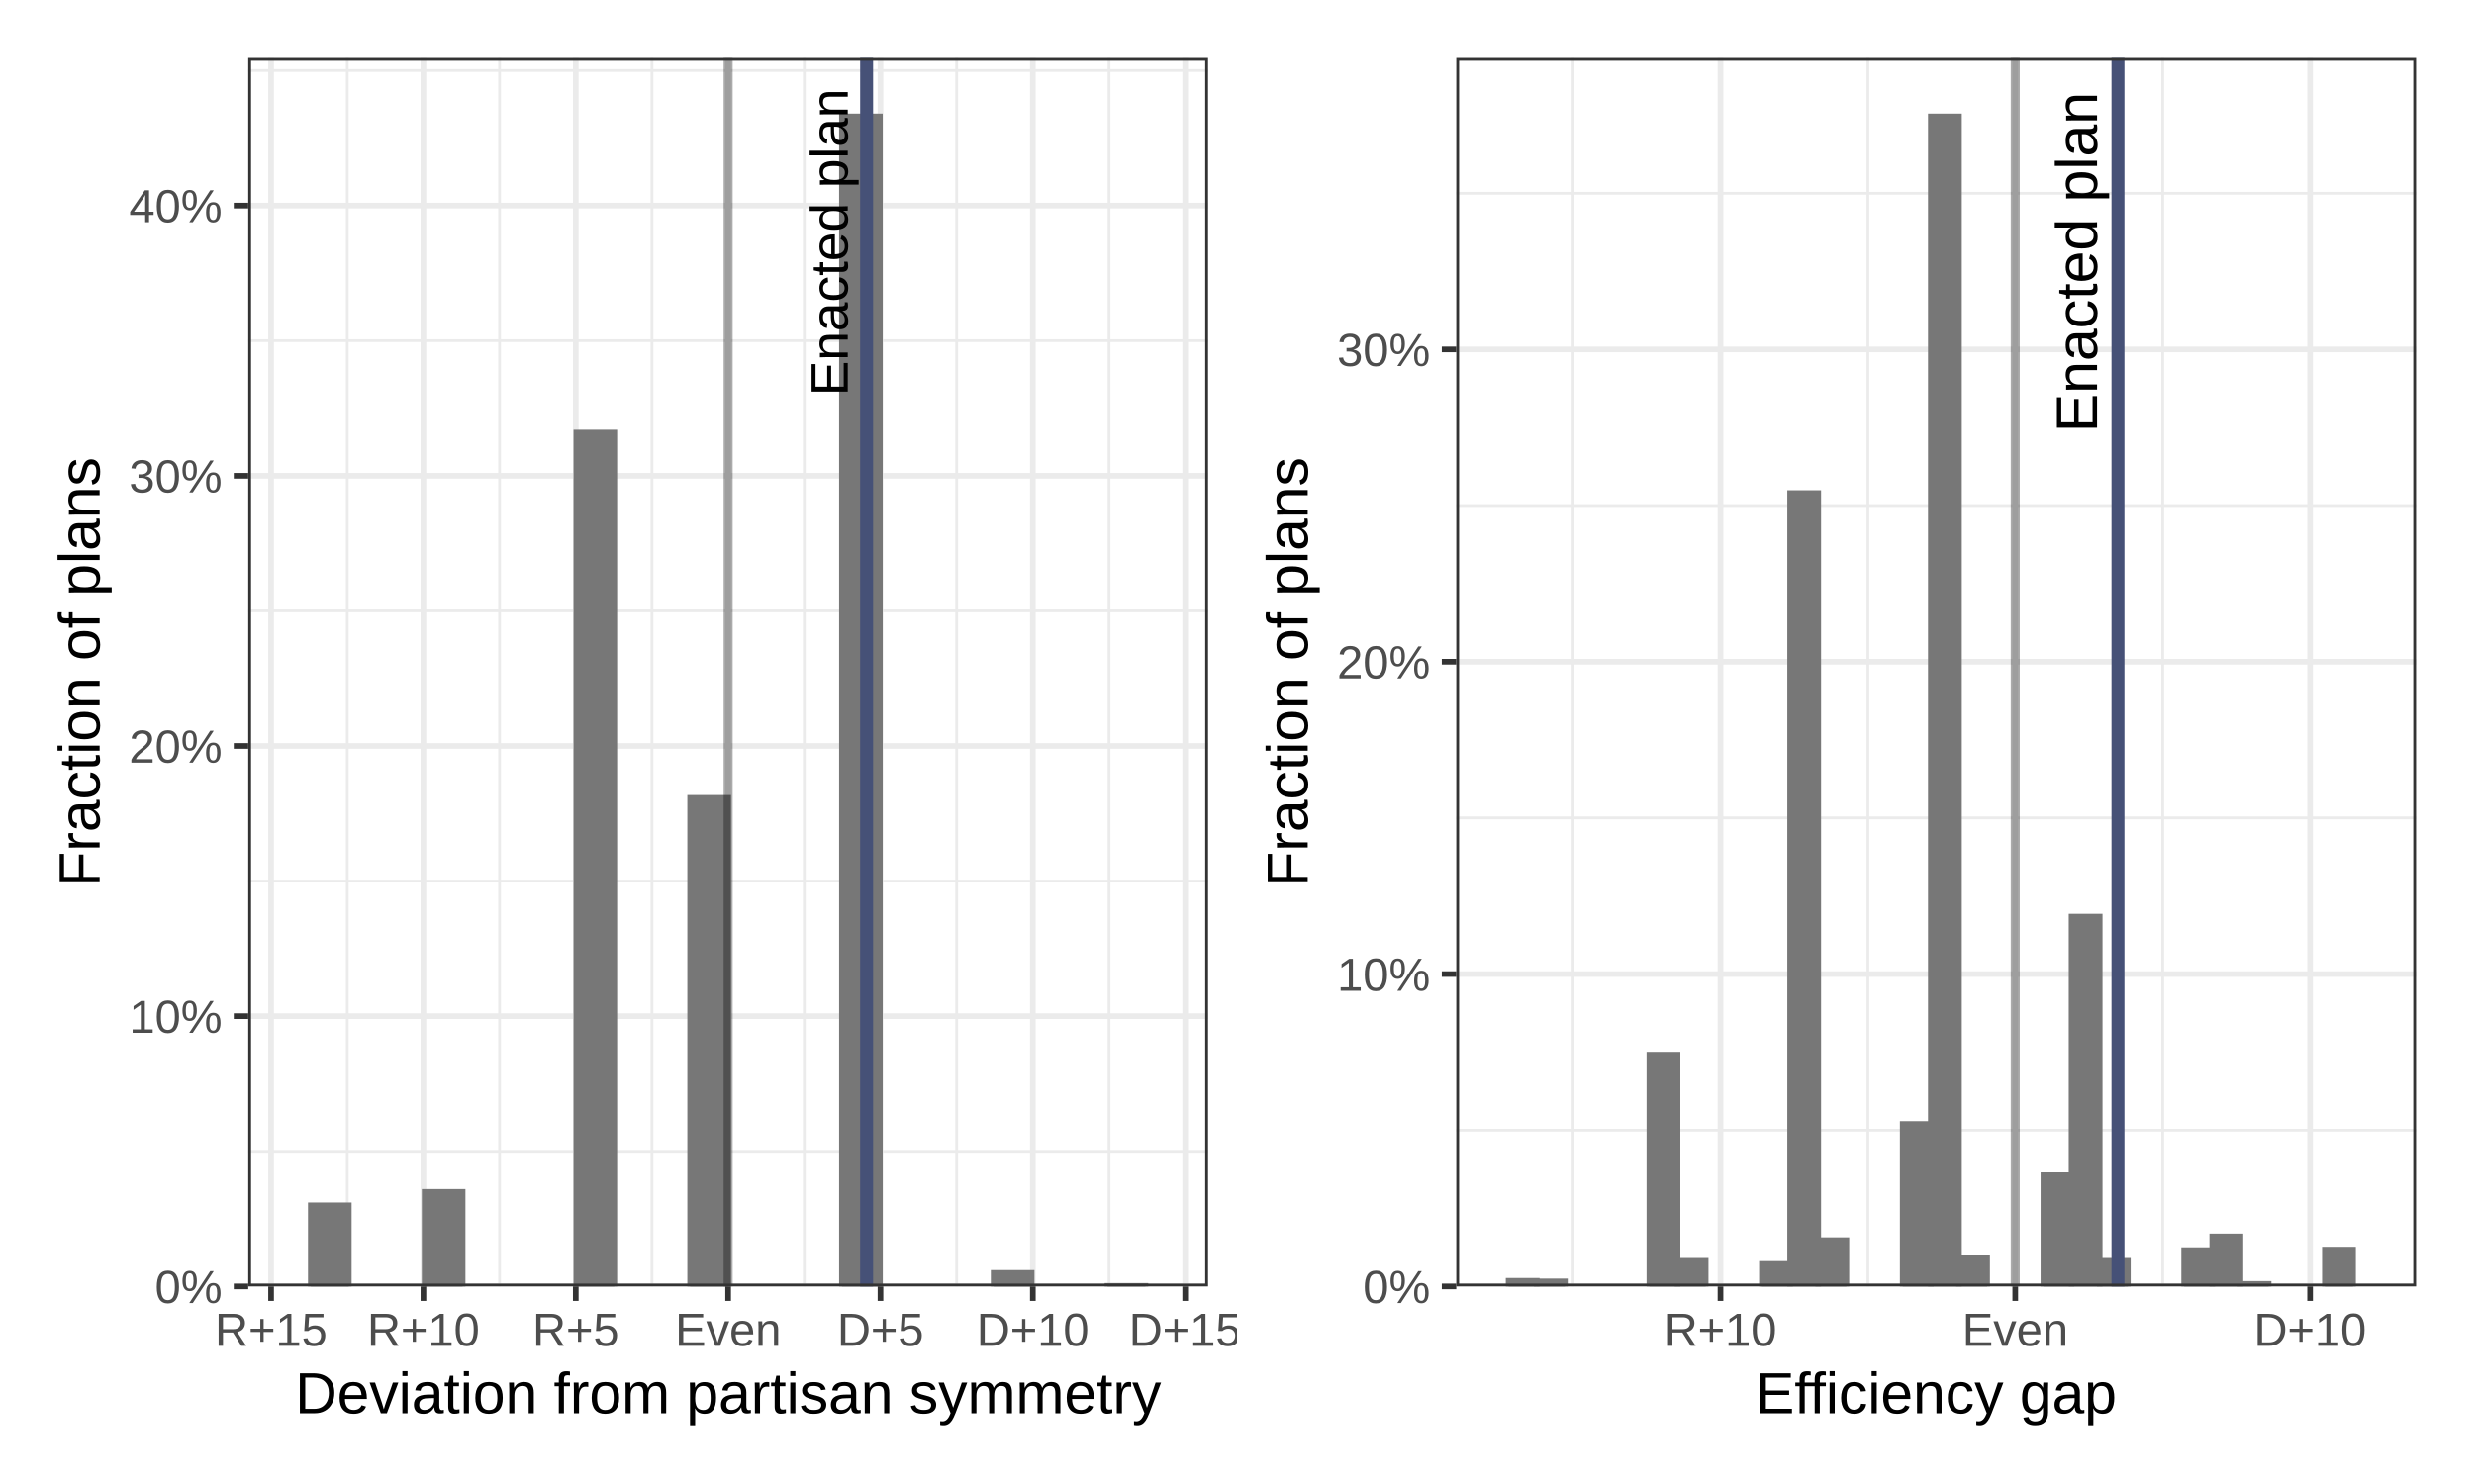
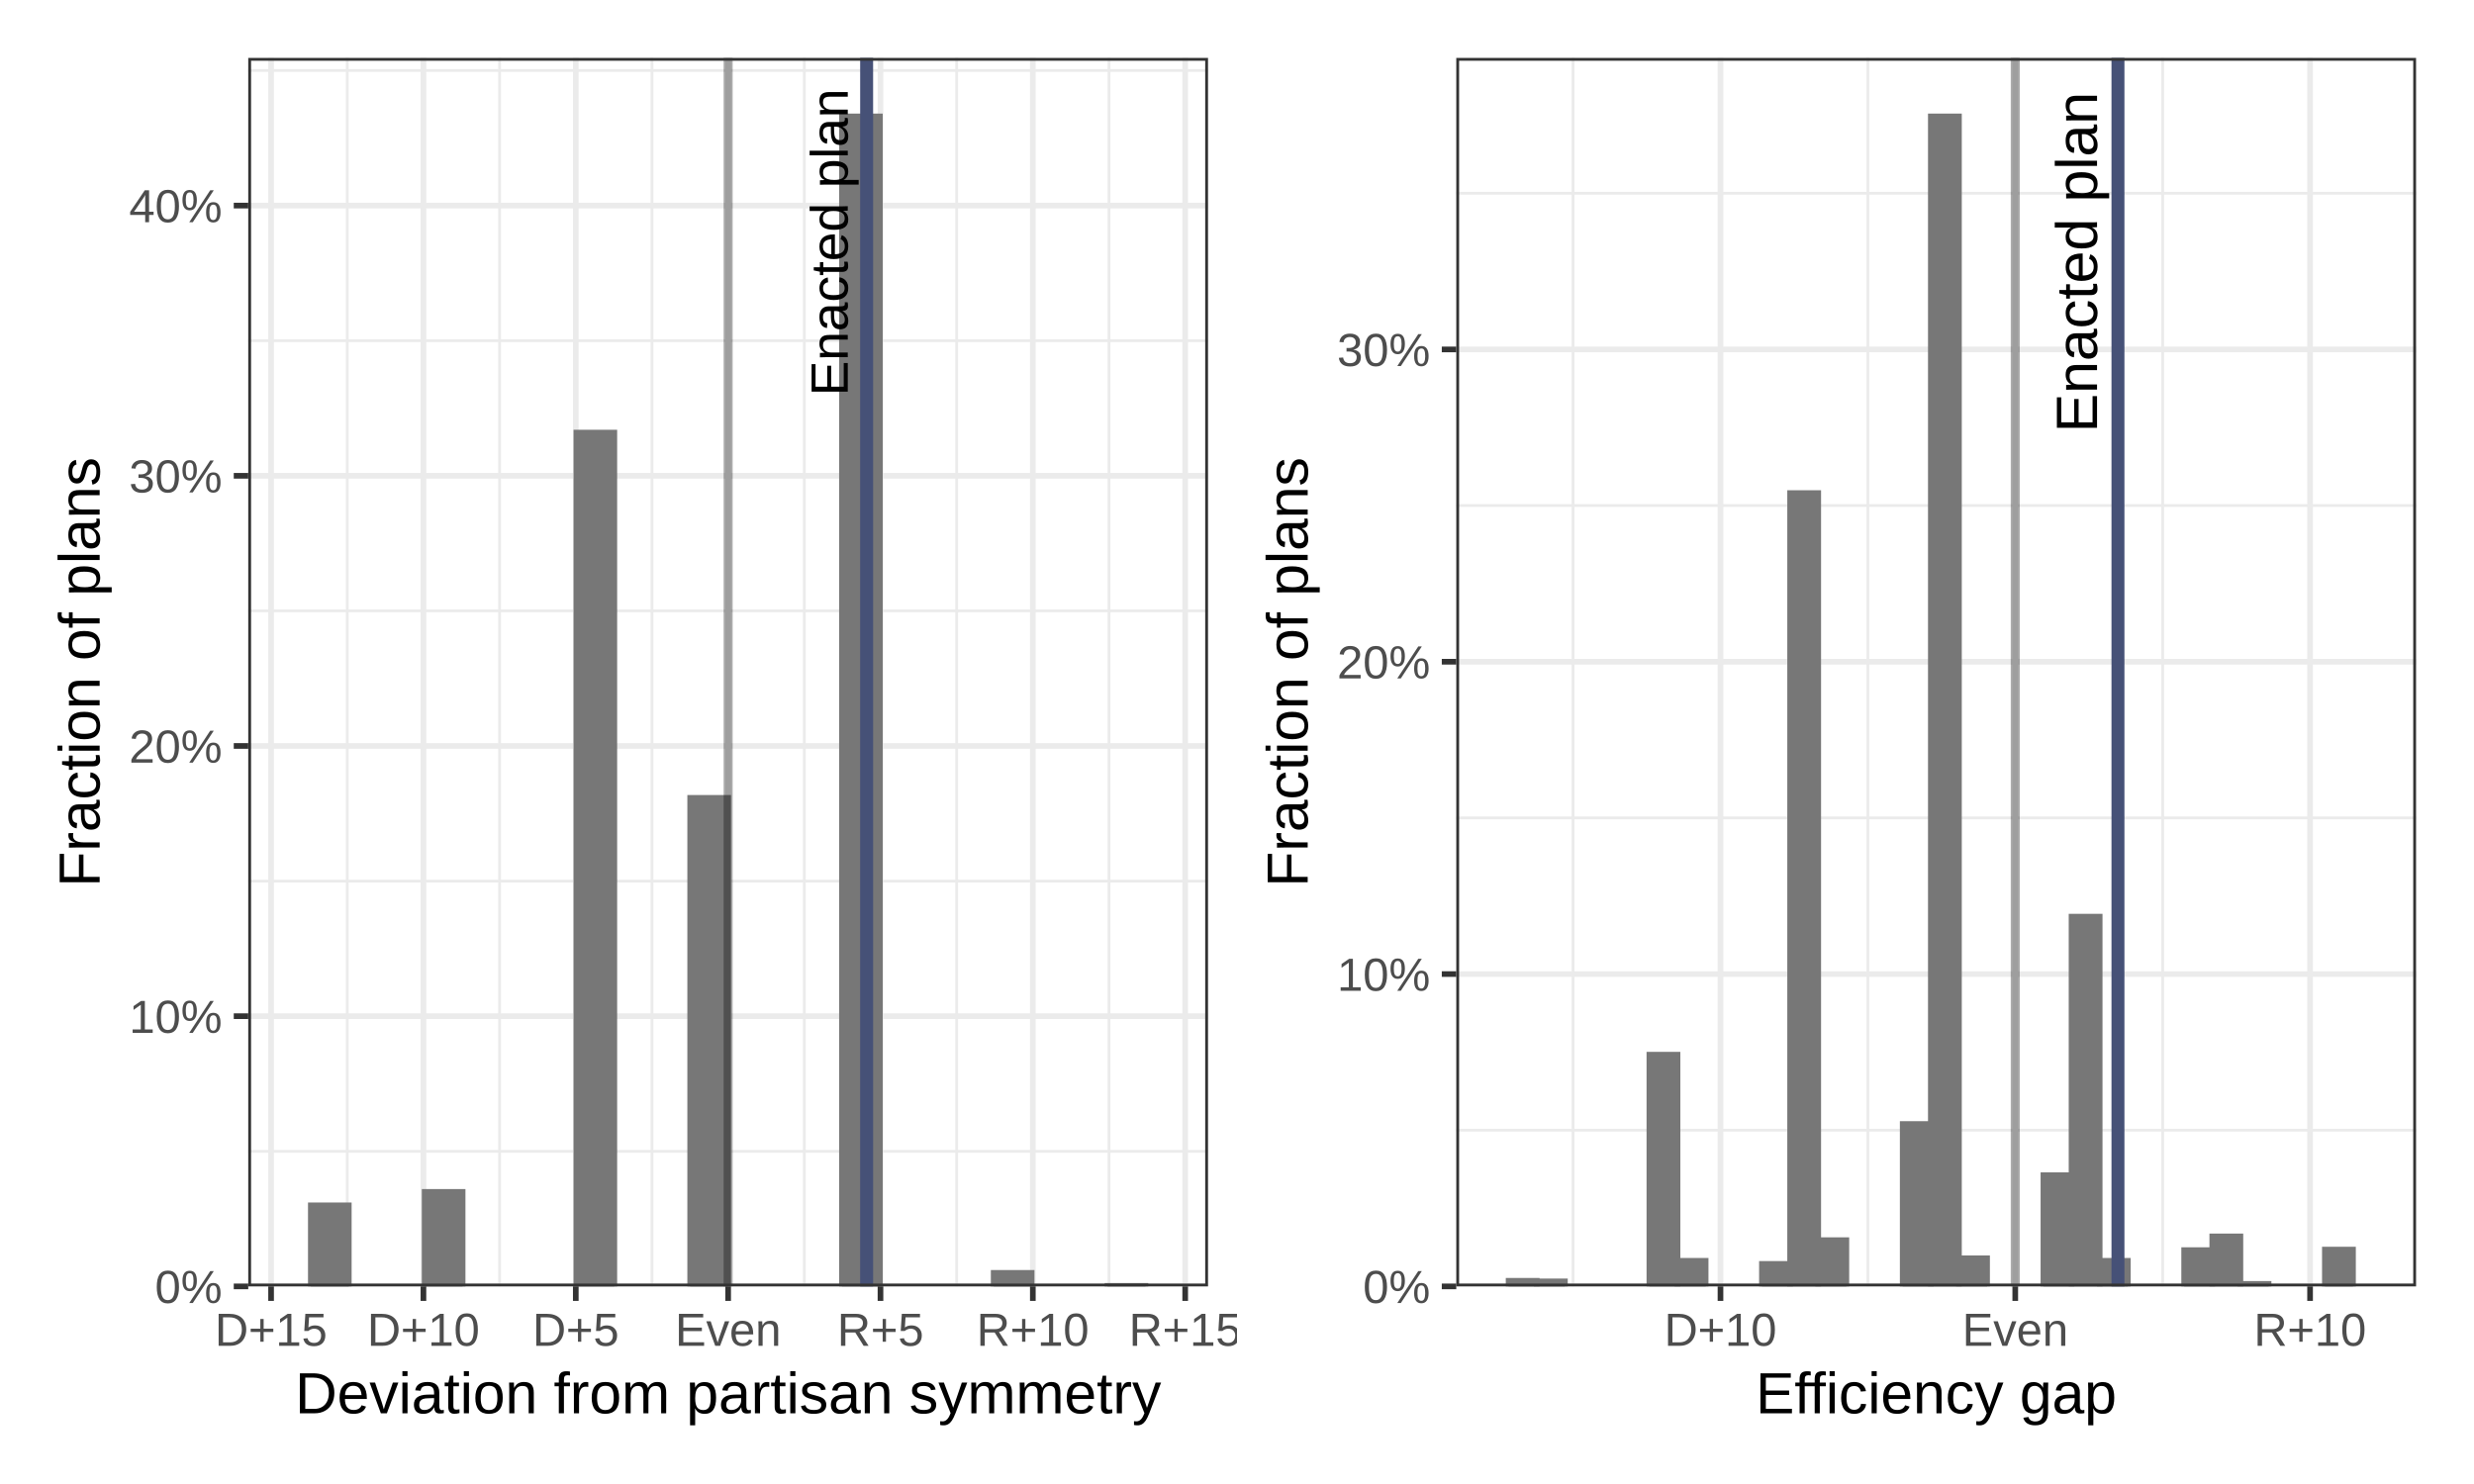
<svg xmlns="http://www.w3.org/2000/svg" class="svglite" width="468.00pt" height="280.80pt" viewBox="0 0 468.00 280.80">
  <defs>
    <style type="text/css">
    .svglite line, .svglite polyline, .svglite polygon, .svglite path, .svglite rect, .svglite circle {
      fill: none;
      stroke: #000000;
      stroke-linecap: round;
      stroke-linejoin: round;
      stroke-miterlimit: 10.00;
    }
  </style>
  </defs>
  <rect width="100%" height="100%" style="stroke: none; fill: #FFFFFF;" />
  <defs>
    <clipPath id="cpMC4wMHw0NjguMDB8MC4wMHwyODAuODA=">
      <rect x="0.00" y="0.00" width="468.00" height="280.80" />
    </clipPath>
  </defs>
  <g clip-path="url(#cpMC4wMHw0NjguMDB8MC4wMHwyODAuODA=)">
    <rect x="0" y="0" width="468.00" height="280.80" style="stroke-width: 1.07; stroke: #FFFFFF; fill: #FFFFFF;" />
  </g>
  <defs>
    <clipPath id="cpNS40OHwyMzQuMDB8NS40OHwyNzUuMzI=">
      <rect x="5.48" y="5.48" width="228.52" height="269.84" />
    </clipPath>
  </defs>
  <g clip-path="url(#cpNS40OHwyMzQuMDB8NS40OHwyNzUuMzI=)">
    <rect x="5.48" y="5.48" width="228.52" height="269.84" style="stroke-width: 1.07; stroke: #FFFFFF; fill: #FFFFFF;" />
  </g>
  <g clip-path="url(#cpMC4wMHw0NjguMDB8MC4wMHwyODAuODA=)">
</g>
  <defs>
    <clipPath id="cpNDYuOTZ8MjI4LjUyfDEwLjk2fDI0My40MQ==">
      <rect x="46.96" y="10.96" width="181.56" height="232.45" />
    </clipPath>
  </defs>
  <g clip-path="url(#cpNDYuOTZ8MjI4LjUyfDEwLjk2fDI0My40MQ==)">
    <rect x="46.96" y="10.96" width="181.56" height="232.45" style="stroke-width: 1.07; stroke: none; fill: #FFFFFF;" />
    <polyline points="46.96,217.85 228.52,217.85 " style="stroke-width: 0.53; stroke: #EBEBEB; stroke-linecap: butt;" />
    <polyline points="46.96,166.72 228.52,166.72 " style="stroke-width: 0.53; stroke: #EBEBEB; stroke-linecap: butt;" />
    <polyline points="46.96,115.59 228.52,115.59 " style="stroke-width: 0.53; stroke: #EBEBEB; stroke-linecap: butt;" />
    <polyline points="46.96,64.46 228.52,64.46 " style="stroke-width: 0.53; stroke: #EBEBEB; stroke-linecap: butt;" />
    <polyline points="46.96,13.34 228.52,13.34 " style="stroke-width: 0.53; stroke: #EBEBEB; stroke-linecap: butt;" />
    <polyline points="65.69,243.41 65.69,10.96 " style="stroke-width: 0.53; stroke: #EBEBEB; stroke-linecap: butt;" />
    <polyline points="94.51,243.41 94.51,10.96 " style="stroke-width: 0.53; stroke: #EBEBEB; stroke-linecap: butt;" />
    <polyline points="123.33,243.41 123.33,10.96 " style="stroke-width: 0.53; stroke: #EBEBEB; stroke-linecap: butt;" />
    <polyline points="152.15,243.41 152.15,10.96 " style="stroke-width: 0.53; stroke: #EBEBEB; stroke-linecap: butt;" />
    <polyline points="180.97,243.41 180.97,10.96 " style="stroke-width: 0.53; stroke: #EBEBEB; stroke-linecap: butt;" />
    <polyline points="209.79,243.41 209.79,10.96 " style="stroke-width: 0.53; stroke: #EBEBEB; stroke-linecap: butt;" />
    <polyline points="46.96,243.41 228.52,243.41 " style="stroke-width: 1.07; stroke: #EBEBEB; stroke-linecap: butt;" />
    <polyline points="46.96,192.28 228.52,192.28 " style="stroke-width: 1.07; stroke: #EBEBEB; stroke-linecap: butt;" />
    <polyline points="46.96,141.15 228.52,141.15 " style="stroke-width: 1.07; stroke: #EBEBEB; stroke-linecap: butt;" />
    <polyline points="46.96,90.03 228.52,90.03 " style="stroke-width: 1.07; stroke: #EBEBEB; stroke-linecap: butt;" />
    <polyline points="46.96,38.90 228.52,38.90 " style="stroke-width: 1.07; stroke: #EBEBEB; stroke-linecap: butt;" />
    <polyline points="51.28,243.41 51.28,10.96 " style="stroke-width: 1.07; stroke: #EBEBEB; stroke-linecap: butt;" />
    <polyline points="80.10,243.41 80.10,10.96 " style="stroke-width: 1.07; stroke: #EBEBEB; stroke-linecap: butt;" />
    <polyline points="108.92,243.41 108.92,10.96 " style="stroke-width: 1.07; stroke: #EBEBEB; stroke-linecap: butt;" />
    <polyline points="137.74,243.41 137.74,10.96 " style="stroke-width: 1.07; stroke: #EBEBEB; stroke-linecap: butt;" />
    <polyline points="166.56,243.41 166.56,10.96 " style="stroke-width: 1.07; stroke: #EBEBEB; stroke-linecap: butt;" />
    <polyline points="195.38,243.41 195.38,10.96 " style="stroke-width: 1.07; stroke: #EBEBEB; stroke-linecap: butt;" />
    <polyline points="224.20,243.41 224.20,10.96 " style="stroke-width: 1.07; stroke: #EBEBEB; stroke-linecap: butt;" />
    <rect x="58.80" y="228.07" width="7.18" height="15.34" style="stroke-width: 1.07; stroke: #777777; stroke-linecap: square; stroke-linejoin: miter; fill: #777777;" />
    <rect x="65.97" y="243.41" width="7.18" height="0.00" style="stroke-width: 1.07; stroke: #777777; stroke-linecap: square; stroke-linejoin: miter; fill: #777777;" />
    <rect x="73.15" y="243.41" width="7.18" height="0.00" style="stroke-width: 1.07; stroke: #777777; stroke-linecap: square; stroke-linejoin: miter; fill: #777777;" />
    <rect x="80.33" y="225.52" width="7.18" height="17.89" style="stroke-width: 1.07; stroke: #777777; stroke-linecap: square; stroke-linejoin: miter; fill: #777777;" />
    <rect x="87.50" y="243.41" width="7.18" height="0.00" style="stroke-width: 1.07; stroke: #777777; stroke-linecap: square; stroke-linejoin: miter; fill: #777777;" />
    <rect x="94.68" y="243.41" width="7.18" height="0.00" style="stroke-width: 1.07; stroke: #777777; stroke-linecap: square; stroke-linejoin: miter; fill: #777777;" />
    <rect x="101.86" y="243.41" width="7.18" height="0.00" style="stroke-width: 1.07; stroke: #777777; stroke-linecap: square; stroke-linejoin: miter; fill: #777777;" />
    <rect x="109.03" y="81.85" width="7.18" height="161.56" style="stroke-width: 1.07; stroke: #777777; stroke-linecap: square; stroke-linejoin: miter; fill: #777777;" />
    <rect x="116.21" y="243.41" width="7.18" height="0.00" style="stroke-width: 1.07; stroke: #777777; stroke-linecap: square; stroke-linejoin: miter; fill: #777777;" />
    <rect x="123.39" y="243.41" width="7.18" height="0.00" style="stroke-width: 1.07; stroke: #777777; stroke-linecap: square; stroke-linejoin: miter; fill: #777777;" />
    <rect x="130.56" y="150.97" width="7.18" height="92.44" style="stroke-width: 1.07; stroke: #777777; stroke-linecap: square; stroke-linejoin: miter; fill: #777777;" />
    <rect x="137.74" y="243.41" width="7.18" height="0.00" style="stroke-width: 1.07; stroke: #777777; stroke-linecap: square; stroke-linejoin: miter; fill: #777777;" />
    <rect x="144.92" y="243.41" width="7.18" height="0.00" style="stroke-width: 1.07; stroke: #777777; stroke-linecap: square; stroke-linejoin: miter; fill: #777777;" />
    <rect x="152.09" y="243.41" width="7.18" height="0.00" style="stroke-width: 1.07; stroke: #777777; stroke-linecap: square; stroke-linejoin: miter; fill: #777777;" />
    <rect x="159.27" y="22.03" width="7.18" height="221.38" style="stroke-width: 1.07; stroke: #777777; stroke-linecap: square; stroke-linejoin: miter; fill: #777777;" />
    <rect x="166.44" y="243.41" width="7.18" height="0.00" style="stroke-width: 1.07; stroke: #777777; stroke-linecap: square; stroke-linejoin: miter; fill: #777777;" />
    <rect x="173.62" y="243.41" width="7.18" height="0.00" style="stroke-width: 1.07; stroke: #777777; stroke-linecap: square; stroke-linejoin: miter; fill: #777777;" />
    <rect x="180.80" y="243.41" width="7.18" height="0.00" style="stroke-width: 1.07; stroke: #777777; stroke-linecap: square; stroke-linejoin: miter; fill: #777777;" />
    <rect x="187.97" y="240.85" width="7.18" height="2.56" style="stroke-width: 1.07; stroke: #777777; stroke-linecap: square; stroke-linejoin: miter; fill: #777777;" />
    <rect x="195.15" y="243.41" width="7.18" height="0.00" style="stroke-width: 1.07; stroke: #777777; stroke-linecap: square; stroke-linejoin: miter; fill: #777777;" />
    <rect x="202.33" y="243.41" width="7.18" height="0.00" style="stroke-width: 1.07; stroke: #777777; stroke-linecap: square; stroke-linejoin: miter; fill: #777777;" />
    <rect x="209.50" y="243.31" width="7.18" height="0.10" style="stroke-width: 1.07; stroke: #777777; stroke-linecap: square; stroke-linejoin: miter; fill: #777777;" />
    <line x1="163.94" y1="243.41" x2="163.94" y2="10.96" style="stroke-width: 2.45; stroke: #465177; stroke-linecap: butt;" />
    <line x1="137.74" y1="243.41" x2="137.74" y2="10.96" style="stroke-width: 1.71; stroke: #000000; stroke-opacity: 0.33; stroke-linecap: butt;" />
    <text transform="translate(160.37,16.77) rotate(-90)" text-anchor="end" style="font-size: 9.96px; font-family: Arial;" textLength="58.11px" lengthAdjust="spacingAndGlyphs">Enacted plan</text>
    <rect x="46.96" y="10.96" width="181.56" height="232.45" style="stroke-width: 1.07; stroke: #333333;" />
  </g>
  <g clip-path="url(#cpMC4wMHw0NjguMDB8MC4wMHwyODAuODA=)">
    <text x="42.03" y="246.56" text-anchor="end" style="font-size: 8.80px; fill: #4D4D4D; font-family: Arial;" textLength="12.72px" lengthAdjust="spacingAndGlyphs">0%</text>
    <text x="42.03" y="195.44" text-anchor="end" style="font-size: 8.80px; fill: #4D4D4D; font-family: Arial;" textLength="17.61px" lengthAdjust="spacingAndGlyphs">10%</text>
    <text x="42.03" y="144.31" text-anchor="end" style="font-size: 8.80px; fill: #4D4D4D; font-family: Arial;" textLength="17.61px" lengthAdjust="spacingAndGlyphs">20%</text>
    <text x="42.03" y="93.18" text-anchor="end" style="font-size: 8.80px; fill: #4D4D4D; font-family: Arial;" textLength="17.61px" lengthAdjust="spacingAndGlyphs">30%</text>
    <text x="42.03" y="42.05" text-anchor="end" style="font-size: 8.80px; fill: #4D4D4D; font-family: Arial;" textLength="17.61px" lengthAdjust="spacingAndGlyphs">40%</text>
    <polyline points="44.22,243.41 46.96,243.41 " style="stroke-width: 1.07; stroke: #333333; stroke-linecap: butt;" />
    <polyline points="44.22,192.28 46.96,192.28 " style="stroke-width: 1.07; stroke: #333333; stroke-linecap: butt;" />
    <polyline points="44.22,141.15 46.96,141.15 " style="stroke-width: 1.07; stroke: #333333; stroke-linecap: butt;" />
    <polyline points="44.22,90.03 46.96,90.03 " style="stroke-width: 1.07; stroke: #333333; stroke-linecap: butt;" />
    <polyline points="44.22,38.90 46.96,38.90 " style="stroke-width: 1.07; stroke: #333333; stroke-linecap: butt;" />
    <polyline points="51.28,246.15 51.28,243.41 " style="stroke-width: 1.07; stroke: #333333; stroke-linecap: butt;" />
    <polyline points="80.10,246.15 80.10,243.41 " style="stroke-width: 1.07; stroke: #333333; stroke-linecap: butt;" />
    <polyline points="108.92,246.15 108.92,243.41 " style="stroke-width: 1.07; stroke: #333333; stroke-linecap: butt;" />
    <polyline points="137.74,246.15 137.74,243.41 " style="stroke-width: 1.07; stroke: #333333; stroke-linecap: butt;" />
    <polyline points="166.56,246.15 166.56,243.41 " style="stroke-width: 1.07; stroke: #333333; stroke-linecap: butt;" />
    <polyline points="195.38,246.15 195.38,243.41 " style="stroke-width: 1.07; stroke: #333333; stroke-linecap: butt;" />
    <polyline points="224.20,246.15 224.20,243.41 " style="stroke-width: 1.07; stroke: #333333; stroke-linecap: butt;" />
-     <text x="51.28" y="254.65" text-anchor="middle" style="font-size: 8.80px; fill: #4D4D4D; font-family: Arial;" textLength="21.28px" lengthAdjust="spacingAndGlyphs">R+15</text>
-     <text x="80.10" y="254.65" text-anchor="middle" style="font-size: 8.80px; fill: #4D4D4D; font-family: Arial;" textLength="21.28px" lengthAdjust="spacingAndGlyphs">R+10</text>
-     <text x="108.92" y="254.65" text-anchor="middle" style="font-size: 8.80px; fill: #4D4D4D; font-family: Arial;" textLength="16.39px" lengthAdjust="spacingAndGlyphs">R+5</text>
+     <text x="51.28" y="254.65" text-anchor="middle" style="font-size: 8.80px; fill: #4D4D4D; font-family: Arial;" textLength="21.28px" lengthAdjust="spacingAndGlyphs">D+15</text>
+     <text x="80.10" y="254.65" text-anchor="middle" style="font-size: 8.80px; fill: #4D4D4D; font-family: Arial;" textLength="21.28px" lengthAdjust="spacingAndGlyphs">D+10</text>
+     <text x="108.92" y="254.65" text-anchor="middle" style="font-size: 8.80px; fill: #4D4D4D; font-family: Arial;" textLength="16.39px" lengthAdjust="spacingAndGlyphs">D+5</text>
    <text x="137.74" y="254.65" text-anchor="middle" style="font-size: 8.80px; fill: #4D4D4D; font-family: Arial;" textLength="20.06px" lengthAdjust="spacingAndGlyphs">Even</text>
-     <text x="166.56" y="254.65" text-anchor="middle" style="font-size: 8.80px; fill: #4D4D4D; font-family: Arial;" textLength="16.39px" lengthAdjust="spacingAndGlyphs">D+5</text>
-     <text x="195.38" y="254.65" text-anchor="middle" style="font-size: 8.80px; fill: #4D4D4D; font-family: Arial;" textLength="21.28px" lengthAdjust="spacingAndGlyphs">D+10</text>
-     <text x="224.20" y="254.65" text-anchor="middle" style="font-size: 8.80px; fill: #4D4D4D; font-family: Arial;" textLength="21.28px" lengthAdjust="spacingAndGlyphs">D+15</text>
+     <text x="166.56" y="254.65" text-anchor="middle" style="font-size: 8.80px; fill: #4D4D4D; font-family: Arial;" textLength="16.39px" lengthAdjust="spacingAndGlyphs">R+5</text>
+     <text x="195.38" y="254.65" text-anchor="middle" style="font-size: 8.80px; fill: #4D4D4D; font-family: Arial;" textLength="21.28px" lengthAdjust="spacingAndGlyphs">R+10</text>
+     <text x="224.20" y="254.65" text-anchor="middle" style="font-size: 8.80px; fill: #4D4D4D; font-family: Arial;" textLength="21.28px" lengthAdjust="spacingAndGlyphs">R+15</text>
    <text x="137.74" y="267.42" text-anchor="middle" style="font-size: 11.00px; font-family: Arial;" textLength="163.83px" lengthAdjust="spacingAndGlyphs">Deviation from partisan symmetry</text>
    <text transform="translate(18.85,127.18) rotate(-90)" text-anchor="middle" style="font-size: 11.00px; font-family: Arial;" textLength="81.32px" lengthAdjust="spacingAndGlyphs">Fraction of plans</text>
  </g>
  <defs>
    <clipPath id="cpMjM0LjAwfDQ2Mi41Mnw1LjQ4fDI3NS4zMg==">
      <rect x="234.00" y="5.48" width="228.52" height="269.84" />
    </clipPath>
  </defs>
  <g clip-path="url(#cpMjM0LjAwfDQ2Mi41Mnw1LjQ4fDI3NS4zMg==)">
    <rect x="234.00" y="5.48" width="228.52" height="269.84" style="stroke-width: 1.07; stroke: #FFFFFF; fill: #FFFFFF;" />
  </g>
  <g clip-path="url(#cpMC4wMHw0NjguMDB8MC4wMHwyODAuODA=)">
</g>
  <defs>
    <clipPath id="cpMjc1LjQ4fDQ1Ny4wNHwxMC45NnwyNDMuNDE=">
      <rect x="275.48" y="10.96" width="181.56" height="232.45" />
    </clipPath>
  </defs>
  <g clip-path="url(#cpMjc1LjQ4fDQ1Ny4wNHwxMC45NnwyNDMuNDE=)">
    <rect x="275.48" y="10.96" width="181.56" height="232.45" style="stroke-width: 1.07; stroke: none; fill: #FFFFFF;" />
    <polyline points="275.48,213.86 457.04,213.86 " style="stroke-width: 0.53; stroke: #EBEBEB; stroke-linecap: butt;" />
    <polyline points="275.48,154.76 457.04,154.76 " style="stroke-width: 0.53; stroke: #EBEBEB; stroke-linecap: butt;" />
    <polyline points="275.48,95.66 457.04,95.66 " style="stroke-width: 0.53; stroke: #EBEBEB; stroke-linecap: butt;" />
    <polyline points="275.48,36.57 457.04,36.57 " style="stroke-width: 0.53; stroke: #EBEBEB; stroke-linecap: butt;" />
    <polyline points="297.57,243.41 297.57,10.96 " style="stroke-width: 0.53; stroke: #EBEBEB; stroke-linecap: butt;" />
    <polyline points="353.34,243.41 353.34,10.96 " style="stroke-width: 0.53; stroke: #EBEBEB; stroke-linecap: butt;" />
    <polyline points="409.11,243.41 409.11,10.96 " style="stroke-width: 0.53; stroke: #EBEBEB; stroke-linecap: butt;" />
    <polyline points="275.48,243.41 457.04,243.41 " style="stroke-width: 1.07; stroke: #EBEBEB; stroke-linecap: butt;" />
    <polyline points="275.48,184.31 457.04,184.31 " style="stroke-width: 1.07; stroke: #EBEBEB; stroke-linecap: butt;" />
    <polyline points="275.48,125.21 457.04,125.21 " style="stroke-width: 1.07; stroke: #EBEBEB; stroke-linecap: butt;" />
    <polyline points="275.48,66.12 457.04,66.12 " style="stroke-width: 1.07; stroke: #EBEBEB; stroke-linecap: butt;" />
    <polyline points="325.46,243.41 325.46,10.96 " style="stroke-width: 1.07; stroke: #EBEBEB; stroke-linecap: butt;" />
    <polyline points="381.22,243.41 381.22,10.96 " style="stroke-width: 1.07; stroke: #EBEBEB; stroke-linecap: butt;" />
    <polyline points="436.99,243.41 436.99,10.96 " style="stroke-width: 1.07; stroke: #EBEBEB; stroke-linecap: butt;" />
    <rect x="285.38" y="242.35" width="5.32" height="1.06" style="stroke-width: 1.07; stroke: #777777; stroke-linecap: square; stroke-linejoin: miter; fill: #777777;" />
    <rect x="290.71" y="242.46" width="5.32" height="0.95" style="stroke-width: 1.07; stroke: #777777; stroke-linecap: square; stroke-linejoin: miter; fill: #777777;" />
    <rect x="296.03" y="243.41" width="5.32" height="0.00" style="stroke-width: 1.07; stroke: #777777; stroke-linecap: square; stroke-linejoin: miter; fill: #777777;" />
    <rect x="301.36" y="243.41" width="5.32" height="0.00" style="stroke-width: 1.07; stroke: #777777; stroke-linecap: square; stroke-linejoin: miter; fill: #777777;" />
    <rect x="306.68" y="243.41" width="5.32" height="0.00" style="stroke-width: 1.07; stroke: #777777; stroke-linecap: square; stroke-linejoin: miter; fill: #777777;" />
    <rect x="312.01" y="199.56" width="5.32" height="43.85" style="stroke-width: 1.07; stroke: #777777; stroke-linecap: square; stroke-linejoin: miter; fill: #777777;" />
    <rect x="317.33" y="238.56" width="5.32" height="4.85" style="stroke-width: 1.07; stroke: #777777; stroke-linecap: square; stroke-linejoin: miter; fill: #777777;" />
    <rect x="322.65" y="243.41" width="5.32" height="0.00" style="stroke-width: 1.07; stroke: #777777; stroke-linecap: square; stroke-linejoin: miter; fill: #777777;" />
    <rect x="327.98" y="243.41" width="5.32" height="0.00" style="stroke-width: 1.07; stroke: #777777; stroke-linecap: square; stroke-linejoin: miter; fill: #777777;" />
    <rect x="333.30" y="239.15" width="5.32" height="4.26" style="stroke-width: 1.07; stroke: #777777; stroke-linecap: square; stroke-linejoin: miter; fill: #777777;" />
    <rect x="338.63" y="93.30" width="5.32" height="150.11" style="stroke-width: 1.07; stroke: #777777; stroke-linecap: square; stroke-linejoin: miter; fill: #777777;" />
    <rect x="343.95" y="234.66" width="5.32" height="8.75" style="stroke-width: 1.07; stroke: #777777; stroke-linecap: square; stroke-linejoin: miter; fill: #777777;" />
    <rect x="349.28" y="243.41" width="5.32" height="0.00" style="stroke-width: 1.07; stroke: #777777; stroke-linecap: square; stroke-linejoin: miter; fill: #777777;" />
    <rect x="354.60" y="243.41" width="5.32" height="0.00" style="stroke-width: 1.07; stroke: #777777; stroke-linecap: square; stroke-linejoin: miter; fill: #777777;" />
    <rect x="359.93" y="212.68" width="5.32" height="30.73" style="stroke-width: 1.07; stroke: #777777; stroke-linecap: square; stroke-linejoin: miter; fill: #777777;" />
    <rect x="365.25" y="22.03" width="5.32" height="221.38" style="stroke-width: 1.07; stroke: #777777; stroke-linecap: square; stroke-linejoin: miter; fill: #777777;" />
    <rect x="370.57" y="238.09" width="5.32" height="5.32" style="stroke-width: 1.07; stroke: #777777; stroke-linecap: square; stroke-linejoin: miter; fill: #777777;" />
    <rect x="375.90" y="243.41" width="5.32" height="0.00" style="stroke-width: 1.07; stroke: #777777; stroke-linecap: square; stroke-linejoin: miter; fill: #777777;" />
    <rect x="381.22" y="243.41" width="5.32" height="0.00" style="stroke-width: 1.07; stroke: #777777; stroke-linecap: square; stroke-linejoin: miter; fill: #777777;" />
    <rect x="386.55" y="222.37" width="5.32" height="21.04" style="stroke-width: 1.07; stroke: #777777; stroke-linecap: square; stroke-linejoin: miter; fill: #777777;" />
    <rect x="391.87" y="173.44" width="5.32" height="69.97" style="stroke-width: 1.07; stroke: #777777; stroke-linecap: square; stroke-linejoin: miter; fill: #777777;" />
    <rect x="397.20" y="238.56" width="5.32" height="4.85" style="stroke-width: 1.07; stroke: #777777; stroke-linecap: square; stroke-linejoin: miter; fill: #777777;" />
    <rect x="402.52" y="243.41" width="5.32" height="0.00" style="stroke-width: 1.07; stroke: #777777; stroke-linecap: square; stroke-linejoin: miter; fill: #777777;" />
    <rect x="407.85" y="243.41" width="5.32" height="0.00" style="stroke-width: 1.07; stroke: #777777; stroke-linecap: square; stroke-linejoin: miter; fill: #777777;" />
    <rect x="413.17" y="236.55" width="5.32" height="6.86" style="stroke-width: 1.07; stroke: #777777; stroke-linecap: square; stroke-linejoin: miter; fill: #777777;" />
    <rect x="418.49" y="233.95" width="5.32" height="9.46" style="stroke-width: 1.07; stroke: #777777; stroke-linecap: square; stroke-linejoin: miter; fill: #777777;" />
    <rect x="423.82" y="242.94" width="5.32" height="0.47" style="stroke-width: 1.07; stroke: #777777; stroke-linecap: square; stroke-linejoin: miter; fill: #777777;" />
    <rect x="429.14" y="243.41" width="5.32" height="0.00" style="stroke-width: 1.07; stroke: #777777; stroke-linecap: square; stroke-linejoin: miter; fill: #777777;" />
    <rect x="434.47" y="243.41" width="5.32" height="0.00" style="stroke-width: 1.07; stroke: #777777; stroke-linecap: square; stroke-linejoin: miter; fill: #777777;" />
    <rect x="439.79" y="236.44" width="5.32" height="6.97" style="stroke-width: 1.07; stroke: #777777; stroke-linecap: square; stroke-linejoin: miter; fill: #777777;" />
    <line x1="400.65" y1="243.41" x2="400.65" y2="10.96" style="stroke-width: 2.45; stroke: #465177; stroke-linecap: butt;" />
    <line x1="381.22" y1="243.41" x2="381.22" y2="10.96" style="stroke-width: 1.71; stroke: #000000; stroke-opacity: 0.33; stroke-linecap: butt;" />
    <text transform="translate(396.69,17.40) rotate(-90)" text-anchor="end" style="font-size: 11.04px; font-family: Arial;" textLength="64.40px" lengthAdjust="spacingAndGlyphs">Enacted plan</text>
    <rect x="275.48" y="10.96" width="181.56" height="232.45" style="stroke-width: 1.07; stroke: #333333;" />
  </g>
  <g clip-path="url(#cpMC4wMHw0NjguMDB8MC4wMHwyODAuODA=)">
    <text x="270.55" y="246.56" text-anchor="end" style="font-size: 8.80px; fill: #4D4D4D; font-family: Arial;" textLength="12.72px" lengthAdjust="spacingAndGlyphs">0%</text>
    <text x="270.55" y="187.47" text-anchor="end" style="font-size: 8.80px; fill: #4D4D4D; font-family: Arial;" textLength="17.61px" lengthAdjust="spacingAndGlyphs">10%</text>
    <text x="270.55" y="128.37" text-anchor="end" style="font-size: 8.80px; fill: #4D4D4D; font-family: Arial;" textLength="17.61px" lengthAdjust="spacingAndGlyphs">20%</text>
    <text x="270.55" y="69.27" text-anchor="end" style="font-size: 8.80px; fill: #4D4D4D; font-family: Arial;" textLength="17.61px" lengthAdjust="spacingAndGlyphs">30%</text>
    <polyline points="272.74,243.41 275.48,243.41 " style="stroke-width: 1.07; stroke: #333333; stroke-linecap: butt;" />
    <polyline points="272.74,184.31 275.48,184.31 " style="stroke-width: 1.07; stroke: #333333; stroke-linecap: butt;" />
    <polyline points="272.74,125.21 275.48,125.21 " style="stroke-width: 1.07; stroke: #333333; stroke-linecap: butt;" />
    <polyline points="272.74,66.12 275.48,66.12 " style="stroke-width: 1.07; stroke: #333333; stroke-linecap: butt;" />
    <polyline points="325.46,246.15 325.46,243.41 " style="stroke-width: 1.07; stroke: #333333; stroke-linecap: butt;" />
    <polyline points="381.22,246.15 381.22,243.41 " style="stroke-width: 1.07; stroke: #333333; stroke-linecap: butt;" />
    <polyline points="436.99,246.15 436.99,243.41 " style="stroke-width: 1.07; stroke: #333333; stroke-linecap: butt;" />
-     <text x="325.46" y="254.65" text-anchor="middle" style="font-size: 8.80px; fill: #4D4D4D; font-family: Arial;" textLength="21.28px" lengthAdjust="spacingAndGlyphs">R+10</text>
+     <text x="325.46" y="254.65" text-anchor="middle" style="font-size: 8.80px; fill: #4D4D4D; font-family: Arial;" textLength="21.28px" lengthAdjust="spacingAndGlyphs">D+10</text>
    <text x="381.22" y="254.65" text-anchor="middle" style="font-size: 8.80px; fill: #4D4D4D; font-family: Arial;" textLength="20.06px" lengthAdjust="spacingAndGlyphs">Even</text>
-     <text x="436.99" y="254.65" text-anchor="middle" style="font-size: 8.80px; fill: #4D4D4D; font-family: Arial;" textLength="21.28px" lengthAdjust="spacingAndGlyphs">D+10</text>
+     <text x="436.99" y="254.65" text-anchor="middle" style="font-size: 8.80px; fill: #4D4D4D; font-family: Arial;" textLength="21.28px" lengthAdjust="spacingAndGlyphs">R+10</text>
    <text x="366.26" y="267.42" text-anchor="middle" style="font-size: 11.00px; font-family: Arial;" textLength="68.48px" lengthAdjust="spacingAndGlyphs">Efficiency gap</text>
    <text transform="translate(247.37,127.18) rotate(-90)" text-anchor="middle" style="font-size: 11.00px; font-family: Arial;" textLength="81.32px" lengthAdjust="spacingAndGlyphs">Fraction of plans</text>
  </g>
</svg>
